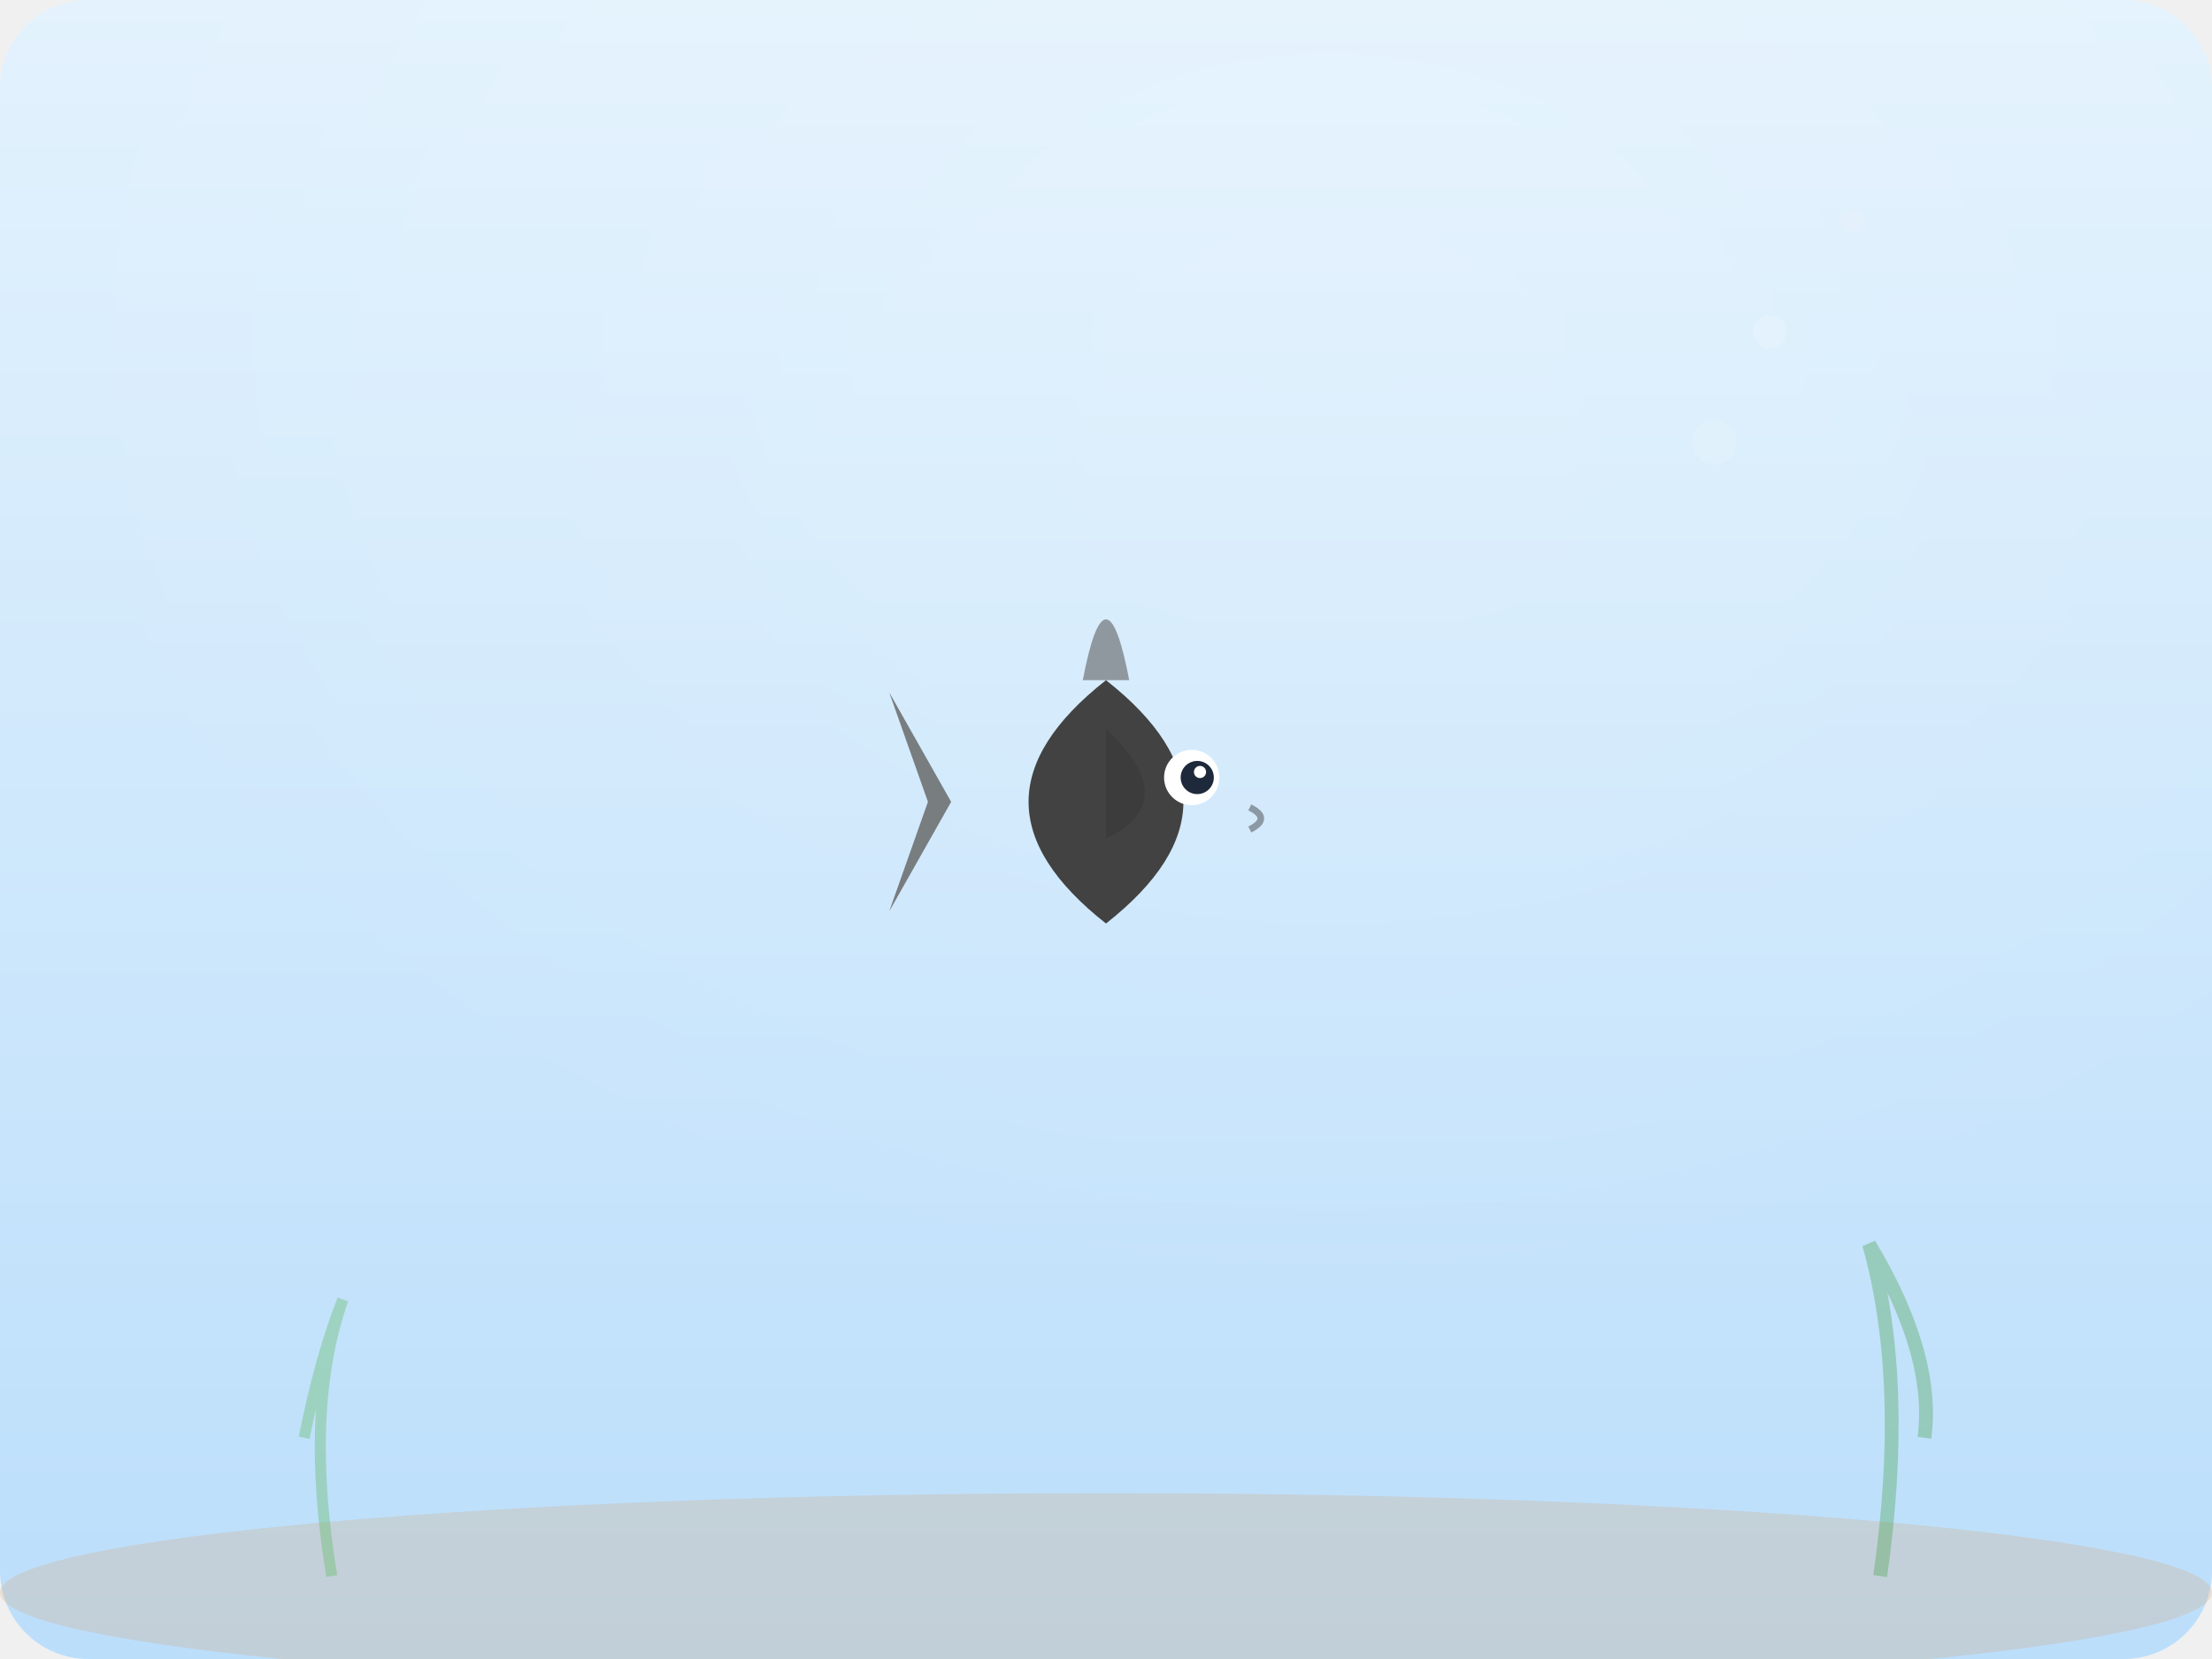
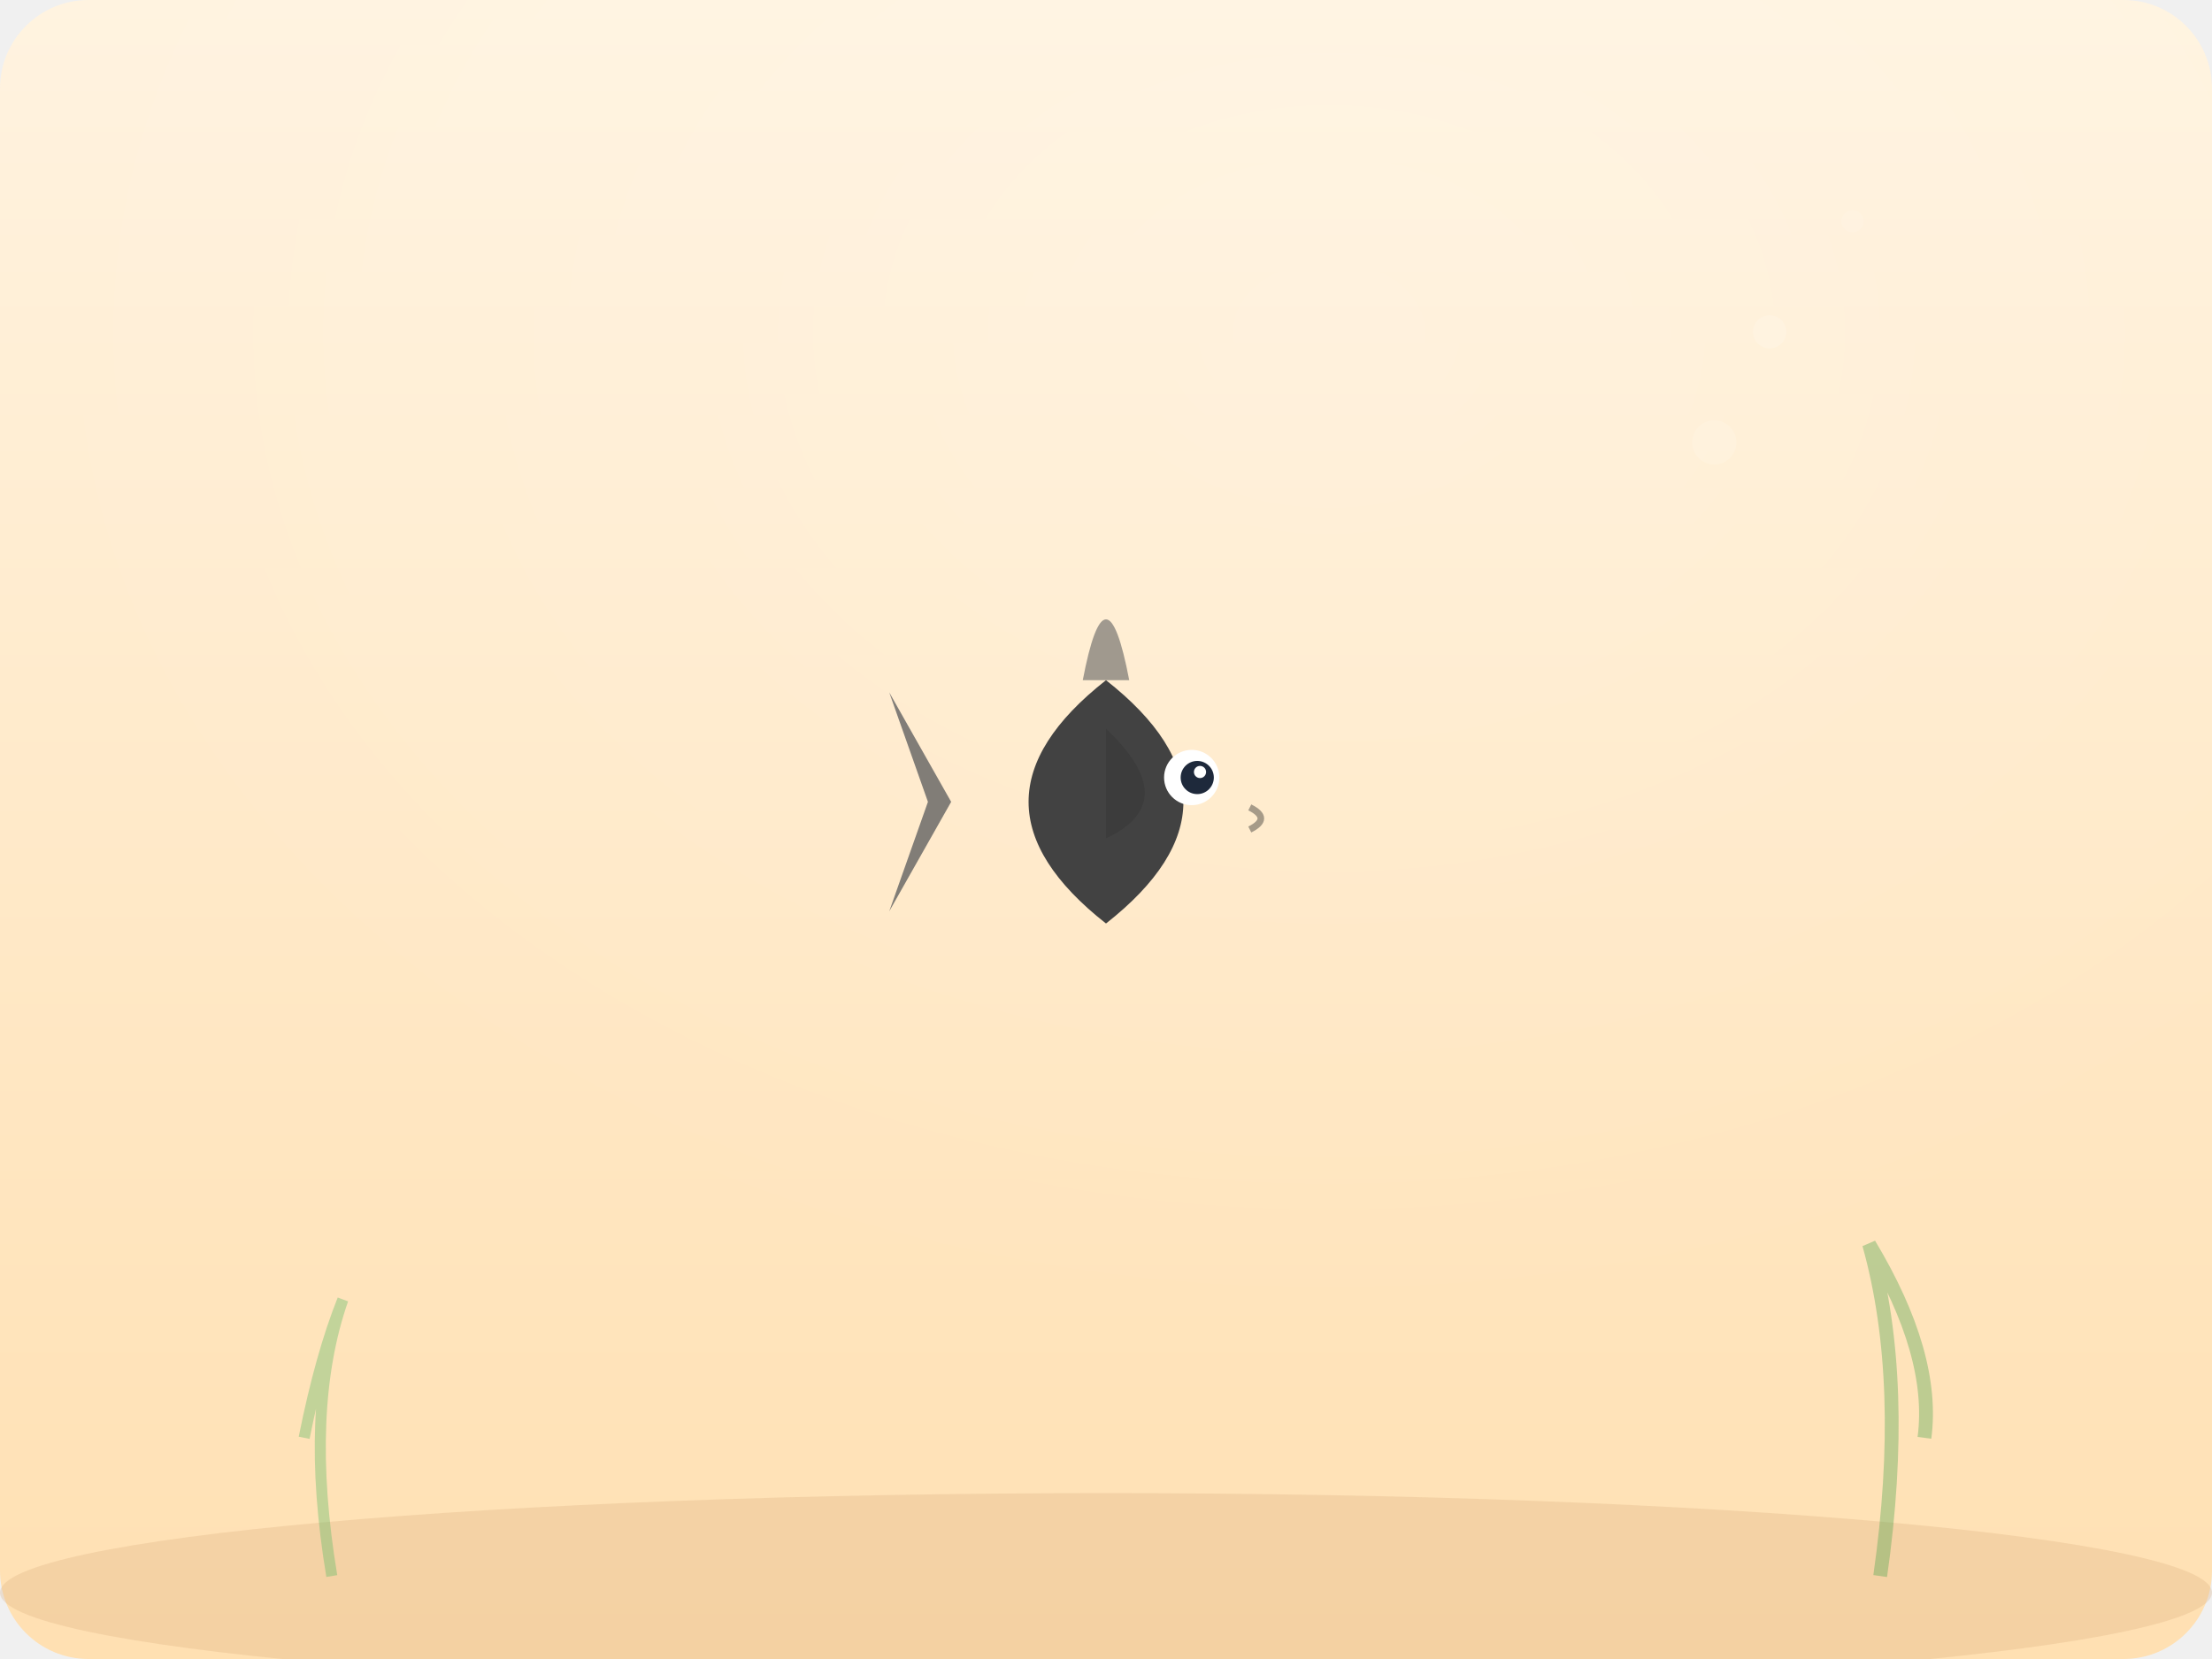
<svg xmlns="http://www.w3.org/2000/svg" viewBox="0 0 400 300" width="400" height="300">
  <defs>
-     <linearGradient id="bg27" x1="0%" y1="0%" x2="0%" y2="100%">
-       <stop offset="0%" style="stop-color:#E3F2FD" />
-       <stop offset="100%" style="stop-color:#BBDEFB" />
+     <linearGradient id="bg20" x1="0%" y1="0%" x2="0%" y2="100%">
+       <stop offset="0%" style="stop-color:#FFF3E0" />
+       <stop offset="100%" style="stop-color:#FFE0B2" />
    </linearGradient>
-     <radialGradient id="glow27" cx="60%" cy="20%" r="60%">
+     <radialGradient id="glow20" cx="60%" cy="20%" r="60%">
      <stop offset="0%" style="stop-color:white;stop-opacity:0.15" />
      <stop offset="100%" style="stop-color:white;stop-opacity:0" />
    </radialGradient>
  </defs>
-   <rect width="400" height="300" rx="16" fill="url(#bg27)" />
-   <rect width="400" height="300" rx="16" fill="url(#glow27)" />
+   <rect width="400" height="300" rx="16" fill="url(#bg20)" />
+   <rect width="400" height="300" rx="16" fill="url(#glow20)" />
  <ellipse cx="200" cy="288" rx="200" ry="18" fill="#D4A574" opacity="0.25" />
  <path d="M60,285 Q55,255 62,235 Q58,245 55,260" stroke="#66BB6A" stroke-width="2" fill="none" opacity="0.4" />
  <path d="M340,285 Q345,250 338,225 Q350,245 348,260" stroke="#43A047" stroke-width="2.5" fill="none" opacity="0.35" />
  <circle cx="320" cy="60" r="3" fill="white" opacity="0.15" />
  <circle cx="335" cy="40" r="2" fill="white" opacity="0.1" />
  <circle cx="310" cy="80" r="4" fill="white" opacity="0.12" />
  <path d="M172,145 L160.8,125.2 L167.8,145 L160.8,164.8 Z" fill="#616161" opacity="0.8" />
  <path d="M195.8,123 Q200,101 204.2,123" fill="#616161" opacity="0.6" />
  <path d="M200,123 Q228,145 200,167 Q172,145 200,123" fill="#424242" />
  <path d="M200,131.8 Q214,145 200,151.6" fill="#212121" opacity="0.2" />
  <circle cx="215.5" cy="140.6" r="5" fill="white" />
  <circle cx="216.5" cy="140.6" r="3" fill="#1E293B" />
  <circle cx="217" cy="139.6" r="1.1" fill="white" />
  <path d="M226,146 Q230,148 226,150" fill="none" stroke="#212121" stroke-width="1.2" opacity="0.4" />
</svg>
